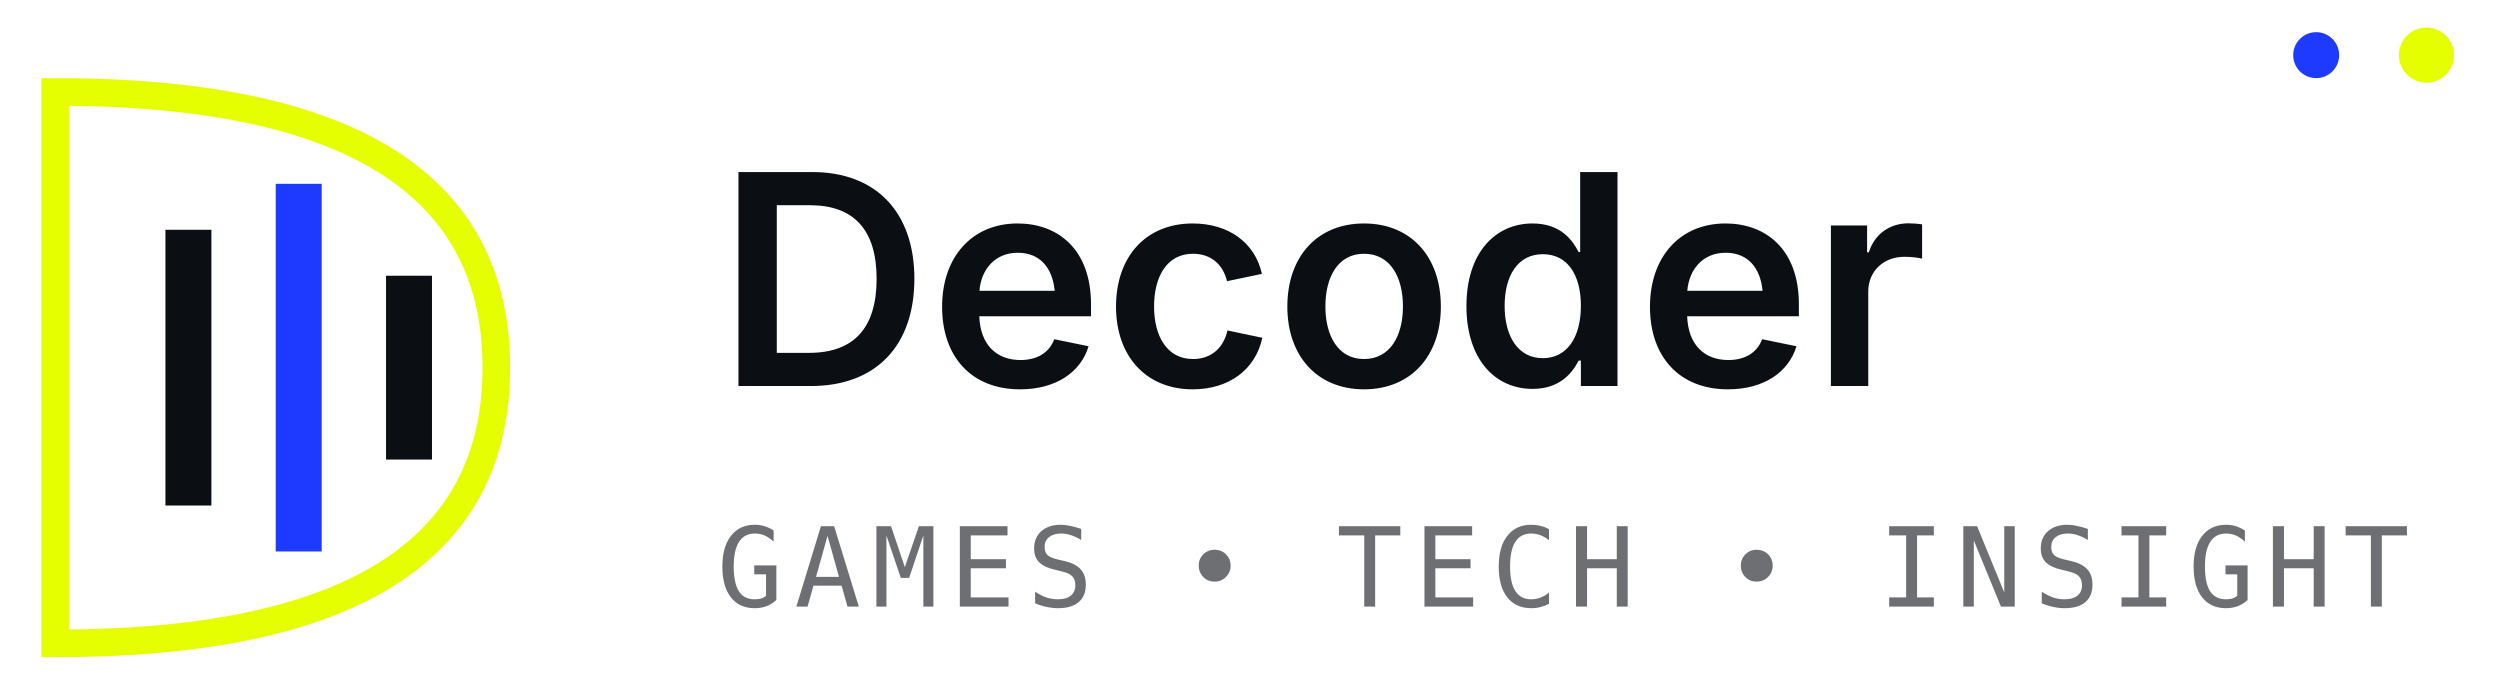
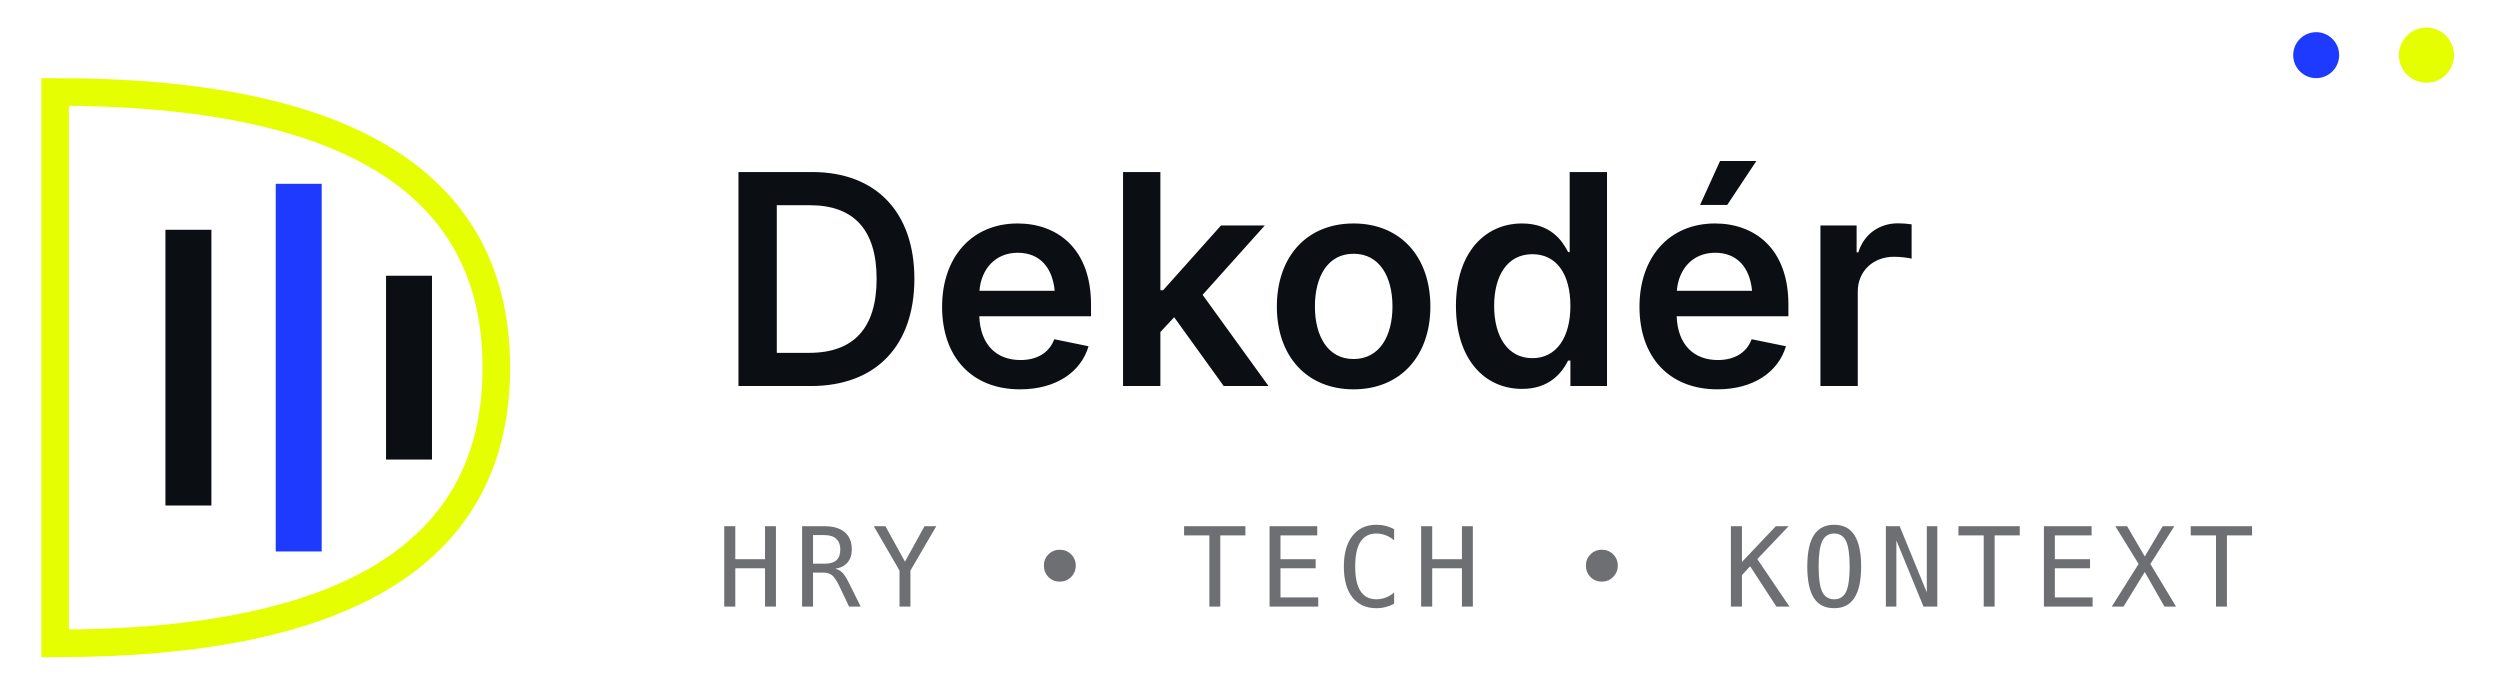
<svg xmlns="http://www.w3.org/2000/svg" width="272" height="74" viewBox="42 30 272 74" fill="none">
  <circle cx="294" cy="36" r="2.5" fill="#1E3AFF" />
  <circle cx="306" cy="36" r="3" fill="#E6FF00" />
  <path d="M48 40 Q96 40 96 70 Q96 100 48 100 L48 40 Z" stroke="#E6FF00" stroke-width="3" fill="none" />
  <rect x="60" y="55" width="5" height="30" fill="#0B0F14" />
  <rect x="72" y="50" width="5" height="40" fill="#1E3AFF" />
  <rect x="84" y="60" width="5" height="20" fill="#0B0F14" />
  <text x="120" y="72" fill="#0B0F14" font-family="Inter, system-ui, sans-serif" font-size="32" font-weight="600">
-     Decoder
+     Dekodér
  </text>
  <text x="120" y="96" fill="#0B0F14" opacity="0.6" font-family="JetBrains Mono, monospace" font-size="12" letter-spacing="1.2">
-     GAMES • TECH • INSIGHT
+     HRY • TECH • KONTEXT
  </text>
</svg>
